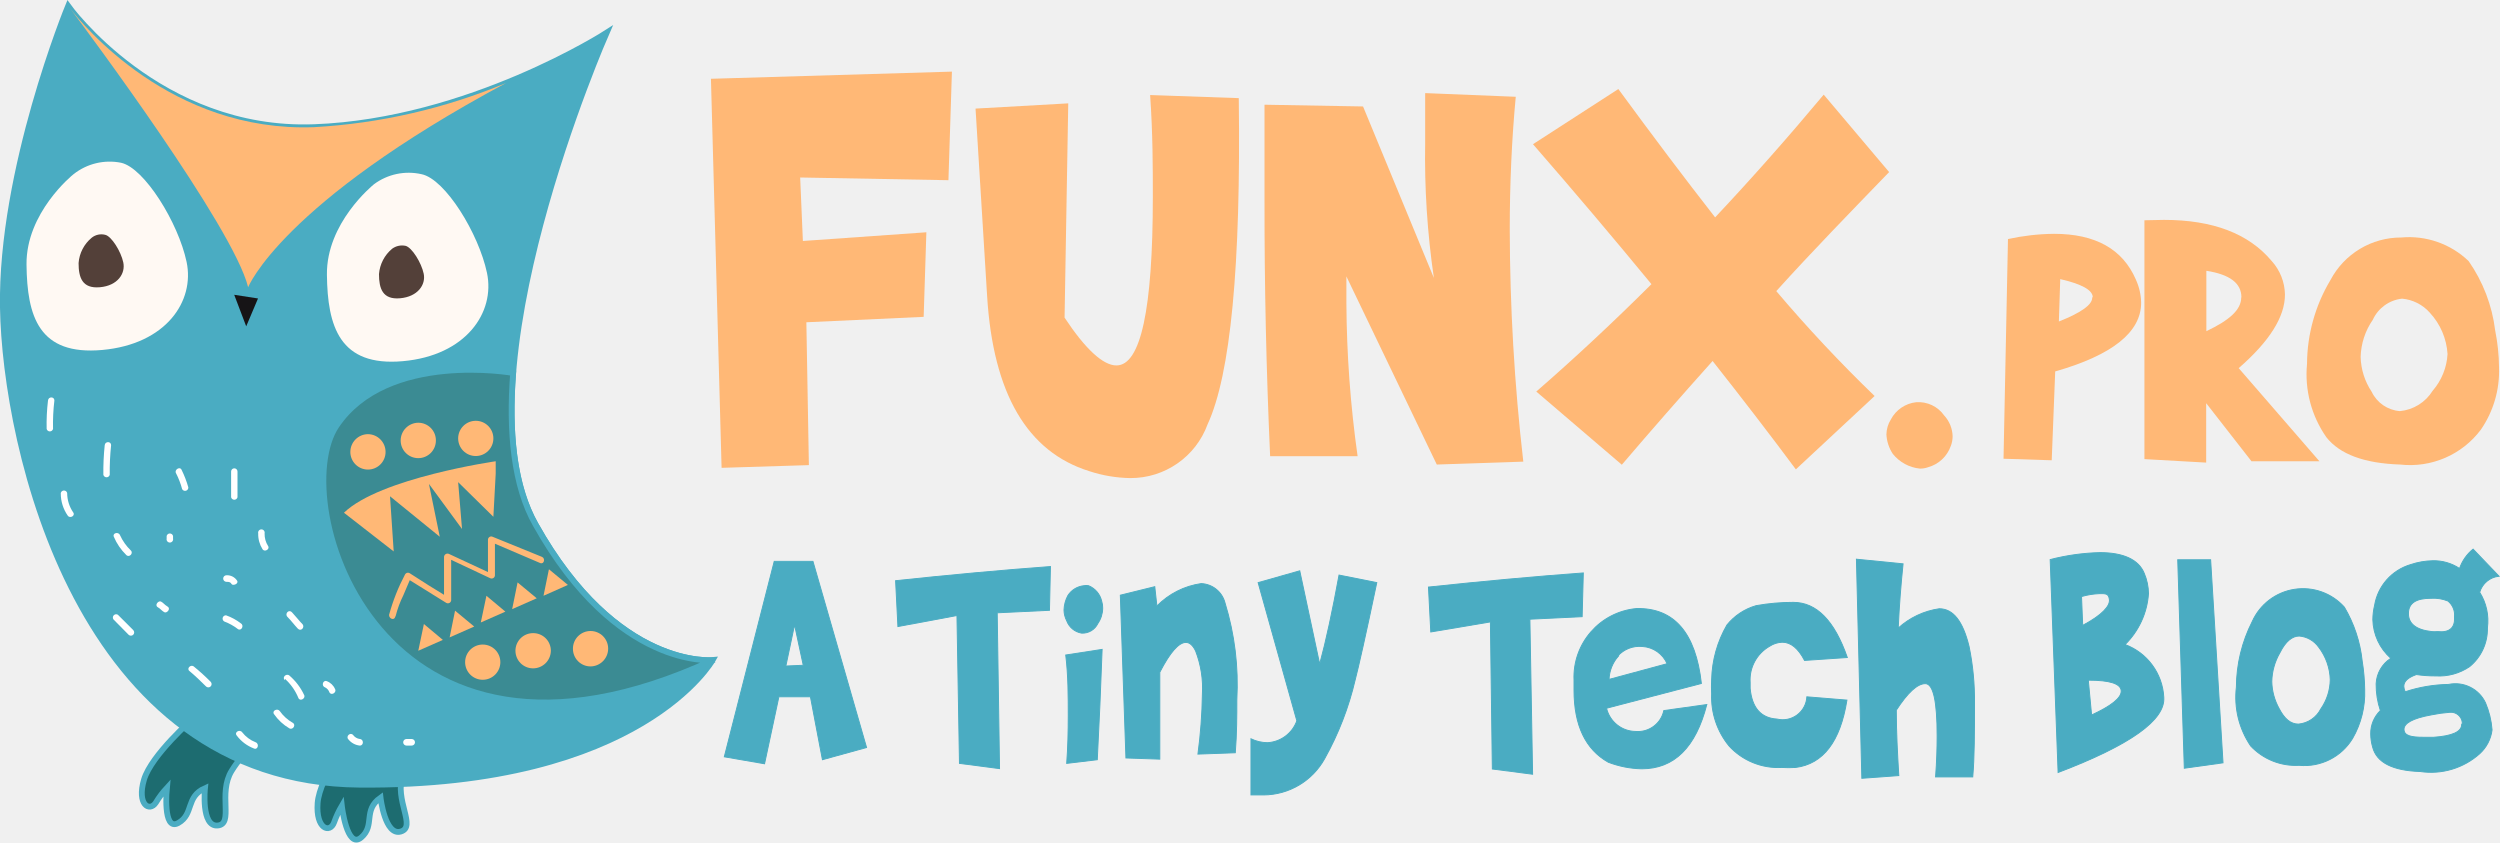
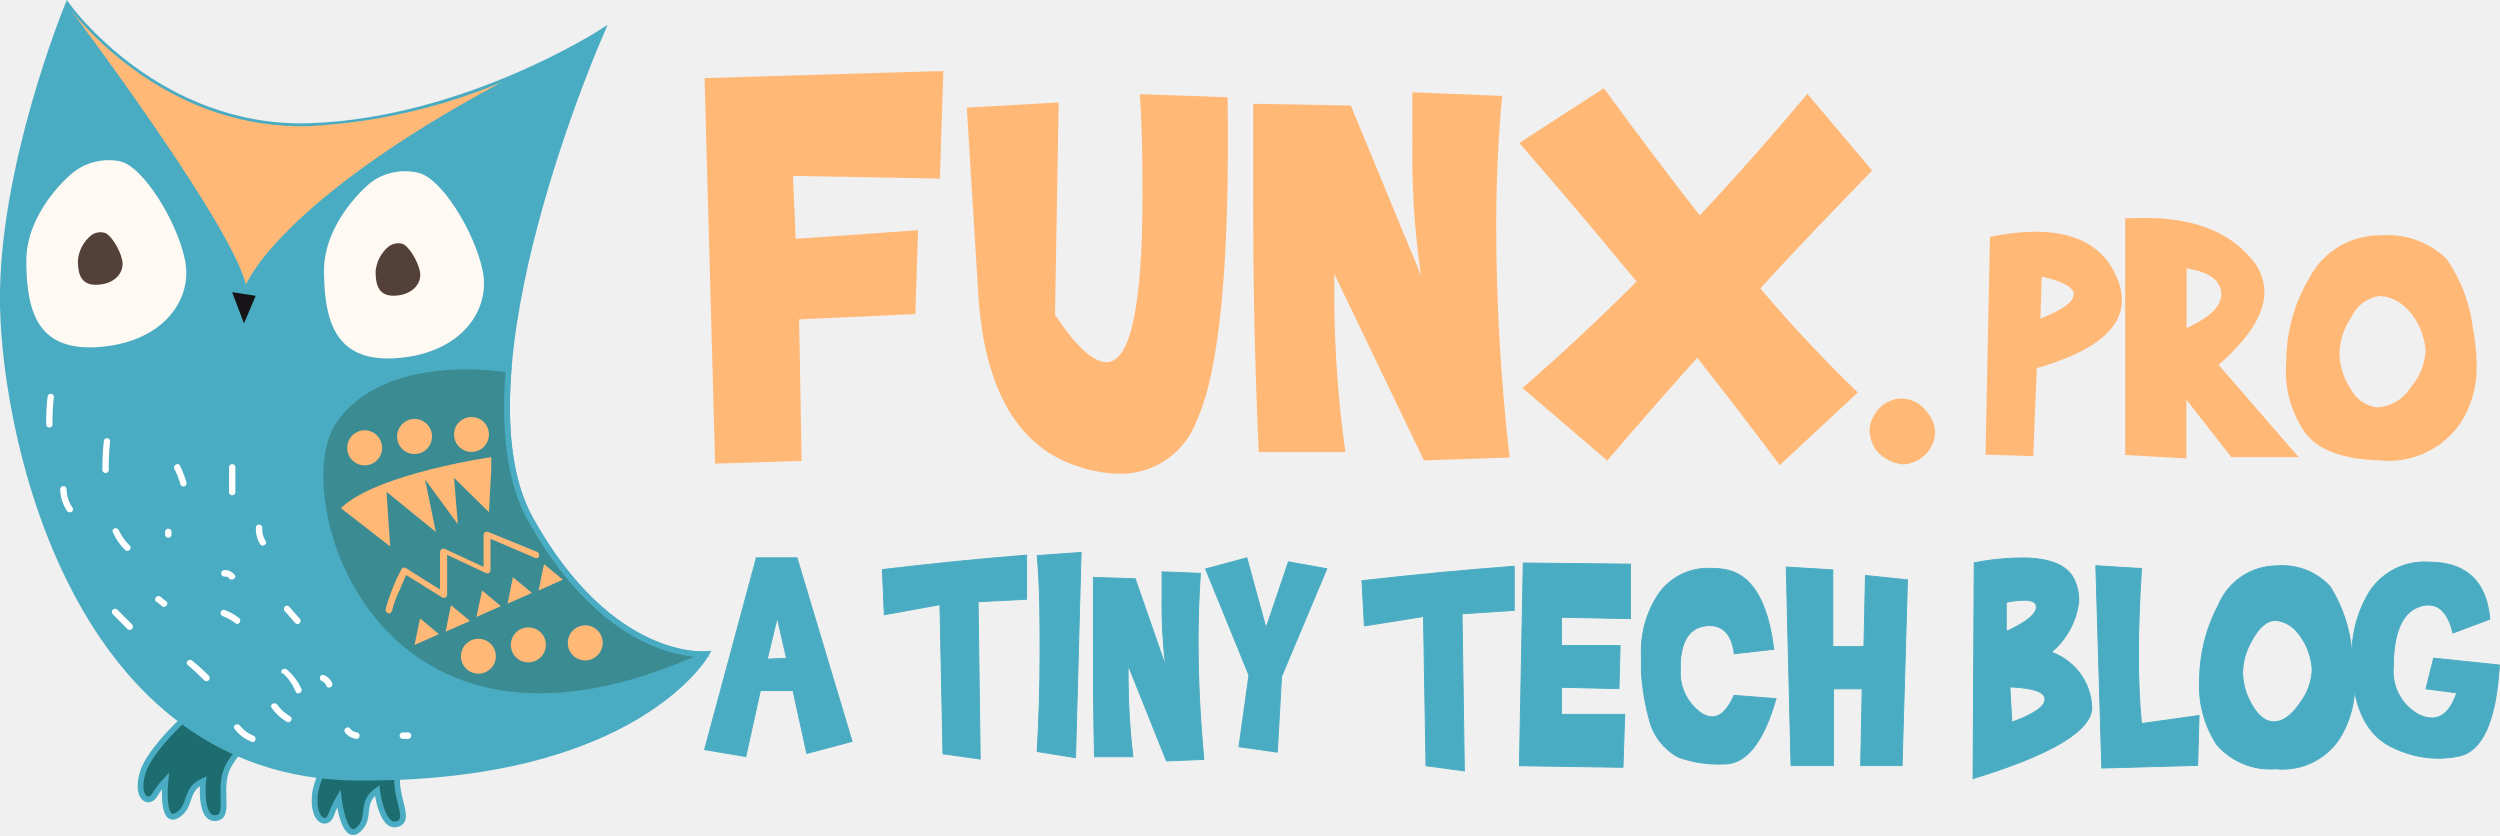
- <svg xmlns="http://www.w3.org/2000/svg" viewBox="0 0 129.16 43.55">
+ <svg xmlns="http://www.w3.org/2000/svg" viewBox="0 0 130.33 43.55">
  <defs>
    <style>.cls-1{fill:#1d6c70;}.cls-1,.cls-2,.cls-5,.cls-9{stroke:#4aacc2;stroke-miterlimit:10;}.cls-1,.cls-2,.cls-5{stroke-width:0.3px;}.cls-2,.cls-9{fill:#4aacc2;}.cls-3{fill:#ffb876;}.cls-4{fill:#fff;}.cls-5{fill:#3b8b93;}.cls-6{fill:#fff9f3;}.cls-7{fill:#534039;}.cls-8{fill:#161416;}.cls-9{stroke-width:0.05px;}</style>
  </defs>
  <g id="图层_2" data-name="图层 2">
    <g id="图层_1-2" data-name="图层 1">
      <path class="cls-1" d="M10,37.1S7.82,39,7.44,40.28s.28,1.69.61,1.19a4.68,4.68,0,0,1,.57-.76s-.23,2.27.59,1.81.37-1.35,1.38-1.8c0,0-.21,2,.65,1.93s0-1.65.73-2.83,1.11-1,1.11-1S11.24,36.68,10,37.1Z" />
      <path class="cls-1" d="M18.25,37.82s-1.74,2.32-1.84,3.67.64,1.58.85,1a5.11,5.11,0,0,1,.4-.86s.26,2.27,1,1.64.07-1.4,1-2.06c0,0,.23,2,1.05,1.75s-.35-1.62.1-2.92.87-1.19.87-1.19S19.35,37.15,18.25,37.82Z" />
      <path class="cls-2" d="M3.52.31s4.7,6.56,12.71,6.26S31.34,1.69,31.34,1.69,23.46,19.58,27.67,27.1s9.15,7,9.15,7-3.67,6.56-18.24,6.44S.27,23,.15,15.9,3.52.31,3.52.31Z" />
      <path class="cls-3" d="M16.23,6.57C8.84,6.85,4.27,1.28,3.61.42c.89,1.18,8.45,11.32,9.21,14.42,0,0,1.69-4.31,13.32-10.55A30.15,30.15,0,0,1,16.23,6.57Z" />
      <path class="cls-4" d="M5.41,23a13.06,13.06,0,0,0-.07,1.53.17.17,0,0,0,.33,0A13.06,13.06,0,0,1,5.74,23c0-.21-.31-.21-.33,0Z" />
      <path class="cls-4" d="M9.09,24.44a4.19,4.19,0,0,1,.32.83.17.17,0,0,0,.32-.09,5.33,5.33,0,0,0-.35-.91c-.09-.19-.38,0-.29.17Z" />
      <path class="cls-4" d="M8.61,27.69v.13a.17.17,0,1,0,.33,0v-.13a.17.17,0,0,0-.33,0Z" />
      <path class="cls-4" d="M8.15,31.37c.13.07.21.19.34.26s.35-.18.17-.29-.21-.19-.34-.26-.35.18-.17.29Z" />
      <path class="cls-4" d="M5.88,27.73a2.9,2.9,0,0,0,.64.94c.15.16.39-.08.24-.23a2.58,2.58,0,0,1-.56-.79c-.08-.2-.4-.11-.32.08Z" />
      <path class="cls-4" d="M11.59,32.11a2.67,2.67,0,0,1,.7.39c.17.12.34-.17.16-.29a2.74,2.74,0,0,0-.77-.42.17.17,0,0,0-.09.32Z" />
      <path class="cls-4" d="M11.7,30.06c.11,0,.2,0,.26.11s.39,0,.29-.17a.62.62,0,0,0-.55-.28.17.17,0,0,0,0,.34Z" />
      <path class="cls-4" d="M9.79,34.67c.3.25.58.52.86.8a.17.17,0,0,0,.24-.24,10.87,10.87,0,0,0-.87-.79c-.16-.14-.4.1-.23.23Z" />
      <path class="cls-4" d="M14.16,36.9a2.5,2.5,0,0,0,.79.73c.19.1.36-.19.17-.29a2.06,2.06,0,0,1-.67-.61c-.13-.16-.42,0-.29.17Z" />
      <path class="cls-4" d="M3.14,25.49a2,2,0,0,0,.36,1.15c.12.17.41,0,.28-.17a1.78,1.78,0,0,1-.31-1,.17.17,0,0,0-.33,0Z" />
      <path class="cls-4" d="M2.48,20.69a10.34,10.34,0,0,0-.07,1.47.17.17,0,0,0,.33,0,10.34,10.34,0,0,1,.07-1.47c0-.21-.31-.21-.33,0Z" />
      <path class="cls-4" d="M12.23,38a2,2,0,0,0,.89.67c.2.09.29-.24.09-.32a1.63,1.63,0,0,1-.7-.52c-.13-.17-.42,0-.28.17Z" />
      <path class="cls-4" d="M14.72,35.07a2.71,2.71,0,0,1,.7,1c.1.19.39,0,.29-.17a3,3,0,0,0-.76-1c-.16-.13-.4.1-.23.24Z" />
      <path class="cls-4" d="M18,38.2a.87.87,0,0,0,.59.32c.21,0,.21-.33,0-.34a.52.52,0,0,1-.35-.21c-.15-.16-.39.08-.24.23Z" />
      <path class="cls-4" d="M21,38.52h.27a.17.17,0,0,0,0-.34H21a.17.17,0,0,0,0,.34Z" />
      <path class="cls-4" d="M16.79,35.51a.45.45,0,0,1,.23.26c.1.19.39,0,.29-.17a.75.75,0,0,0-.43-.41c-.2-.07-.29.25-.09.32Z" />
      <path class="cls-4" d="M14.85,31.87c.19.19.35.41.53.6s.39-.08.24-.23-.35-.41-.53-.6-.39.08-.24.23Z" />
      <path class="cls-4" d="M5.86,32l.79.8a.17.17,0,0,0,.24-.24l-.8-.8a.17.17,0,0,0-.23.24Z" />
      <path class="cls-4" d="M13.34,27.56a1.46,1.46,0,0,0,.22.81c.11.18.4,0,.29-.16a1.16,1.16,0,0,1-.18-.65.17.17,0,1,0-.33,0Z" />
      <path class="cls-4" d="M11.94,24.36v1.33a.17.17,0,0,0,.33,0V24.36a.16.16,0,0,0-.33,0Z" />
      <path class="cls-5" d="M27.67,27.1c-1.14-2-1.39-4.83-1.16-7.83h0S20,18.1,17.38,22s2.12,20.1,19.44,12.11C36.82,34.09,31.88,34.63,27.67,27.1Z" />
      <path class="cls-3" d="M19.92,23.35a.91.91,0,0,1-.91.91h0a.91.91,0,0,1-.91-.91h0a.92.92,0,0,1,.91-.92h0a.92.92,0,0,1,.91.92Z" />
      <path class="cls-3" d="M22.52,22.76a.91.91,0,0,1-.91.91h0a.91.91,0,0,1-.91-.91h0a.92.92,0,0,1,.91-.92h0a.91.91,0,0,1,.91.92Z" />
      <path class="cls-3" d="M25.49,22.65a.91.91,0,0,1-.91.91h0a.91.91,0,0,1-.91-.91h0a.91.91,0,0,1,.91-.91h0a.91.91,0,0,1,.91.91Z" />
      <path class="cls-3" d="M25.85,34.21a.91.91,0,0,1-.91.91h0a.91.91,0,0,1-.91-.91h0a.91.91,0,0,1,.91-.91h0a.91.91,0,0,1,.91.91Z" />
      <path class="cls-3" d="M28.46,33.62a.92.92,0,0,1-.92.91h0a.91.91,0,0,1-.91-.91h0a.91.91,0,0,1,.91-.91h0a.91.91,0,0,1,.92.91Z" />
      <path class="cls-3" d="M31.42,33.51a.92.92,0,0,1-.91.92h0a.91.91,0,0,1-.91-.92h0a.91.91,0,0,1,.91-.91h0a.91.91,0,0,1,.91.91Z" />
      <path class="cls-3" d="M17.77,26.49l2.57,2-.19-2.85,2.57,2.09L22.16,25l1.71,2.33-.2-2.42,1.82,1.79.12-2.23v-.64S19.63,24.69,17.77,26.49Z" />
      <path class="cls-3" d="M20.44,31.83a5.41,5.41,0,0,1,.4-1.08c.11-.27.22-.53.34-.8s-.22-.12-.05,0l1.93,1.2a.17.17,0,0,0,.25-.14V29.13c0-.56,0-.19-.22-.31l2.23,1.05a.17.17,0,0,0,.25-.15V28c0-.17-.3,0,0,.09l2.34,1c.2.08.28-.24.09-.32l-2.58-1.05a.17.17,0,0,0-.21.16v1.74c0,.25.32.05.14,0l-2.15-1a.18.18,0,0,0-.26.15V31c0-.29.41,0,0-.27l-.78-.48-1-.64a.17.17,0,0,0-.23.06,10.2,10.2,0,0,0-.83,2.1c0,.21.28.3.32.09Z" />
      <polygon class="cls-3" points="21.61 33.62 21.9 32.24 22.88 33.06 21.61 33.62" />
      <polygon class="cls-3" points="23.23 32.93 23.51 31.55 24.5 32.37 23.23 32.93" />
      <polygon class="cls-3" points="24.84 32.16 25.13 30.78 26.11 31.6 24.84 32.16" />
      <polygon class="cls-3" points="26.46 31.47 26.74 30.09 27.73 30.91 26.46 31.47" />
      <polygon class="cls-3" points="28.08 30.78 28.36 29.41 29.34 30.22 28.08 30.78" />
      <path class="cls-6" d="M3.8,9c-.07.05-2.46,2-2.43,4.67S2,18.38,5.29,18.08s4.78-2.52,4.35-4.55S7.46,8.68,6.26,8.41A3,3,0,0,0,3.8,9Z" />
      <path class="cls-7" d="M4.74,12.28a1.88,1.88,0,0,0-.68,1.31c0,.74.18,1.33,1.1,1.25s1.33-.71,1.21-1.28-.61-1.36-.94-1.43A.8.8,0,0,0,4.74,12.28Z" />
      <path class="cls-6" d="M19.32,9.52c-.07.06-2.46,2-2.43,4.67s.65,4.76,3.92,4.47,4.78-2.52,4.35-4.56S23,9.25,21.78,9A3,3,0,0,0,19.32,9.52Z" />
      <path class="cls-7" d="M20.26,12.85a1.9,1.9,0,0,0-.68,1.31c0,.74.18,1.33,1.09,1.25s1.34-.7,1.22-1.27-.61-1.36-.94-1.44A.87.87,0,0,0,20.26,12.85Z" />
      <polygon class="cls-8" points="12.1 15.23 13.33 15.42 12.72 16.86 12.1 15.23" />
      <path class="cls-3" d="M49.18,3.7,49,9.31l-7.66-.14.14,3.28L47.86,12l-.14,4.37-6.06.28.13,7.38-4.51.14-.55-20.1Z" />
      <path class="cls-3" d="M51,15.32l-.6-9.71,4.79-.27L55,16.41c1.09,1.65,2,2.47,2.68,2.47q1.88,0,1.88-8.69c0-1.52,0-3.28-.14-5.28L64,5.07q.17,13-1.61,16.85a4.23,4.23,0,0,1-4,2.78,7.14,7.14,0,0,1-2.12-.36Q51.47,22.84,51,15.32Z" />
      <path class="cls-3" d="M70.42,5.5l3.66,8.86a43.06,43.06,0,0,1-.45-7c0-.81,0-1.66,0-2.55L78.31,5Q78,8.3,78,11.85a106.47,106.47,0,0,0,.7,12L74.23,24l-4.67-9.72c0,.45,0,.92,0,1.38a58.72,58.72,0,0,0,.58,7.91H65.62q-.3-6.66-.29-13.24,0-2.46,0-4.92Z" />
      <path class="cls-3" d="M79.37,20.23q3-2.61,5.95-5.55-2.91-3.54-6.12-7.23L83.61,4.6q2.65,3.62,5,6.63,2.82-3,5.61-6.34l3.38,4c-2,2.07-4,4.12-5.83,6.15a74,74,0,0,0,5.08,5.42l-4.07,3.79c-1.36-1.83-2.8-3.7-4.3-5.6-1.62,1.81-3.18,3.59-4.69,5.36Z" />
      <path class="cls-3" d="M97.79,23.45a2,2,0,0,1-.33-1,1.5,1.5,0,0,1,.23-.78A1.68,1.68,0,0,1,99,20.78a1.62,1.62,0,0,1,1.44.68,1.65,1.65,0,0,1,.44,1.08,1.37,1.37,0,0,1-.09.49,1.73,1.73,0,0,1-1.18,1.11,1.2,1.2,0,0,1-.42.07A2.06,2.06,0,0,1,97.79,23.45Z" />
      <path class="cls-3" d="M106.12,12.08q3.21,0,4.23,2.37a3,3,0,0,1,.27,1.19q0,2.28-4.44,3.55L106,23.78l-2.49-.08.23-11.35A11.7,11.7,0,0,1,106.12,12.08Zm2,3.28c0-.38-.59-.69-1.68-.94l-.07,2.19C107.53,16.15,108.12,15.73,108.09,15.36Z" />
      <path class="cls-3" d="M111.8,11.36q3.78,0,5.56,2.12a2.64,2.64,0,0,1,.69,1.74q0,1.72-2.39,3.8l4.17,4.81h-3.51l-2.34-3v3.07l-3.19-.18V11.38Zm4,4c0-.73-.6-1.18-1.81-1.37v3.12C115.19,16.54,115.79,16,115.79,15.37Z" />
      <path class="cls-3" d="M119.19,18.8a8.51,8.51,0,0,1,1.21-4.33,4.12,4.12,0,0,1,3.66-2.2,4.44,4.44,0,0,1,3.48,1.22,7.94,7.94,0,0,1,1.37,3.58,10.09,10.09,0,0,1,.2,1.91,5.34,5.34,0,0,1-.94,3.22A4.57,4.57,0,0,1,124,24q-2.77-.09-3.81-1.41A5.67,5.67,0,0,1,119.19,18.8Zm6.34-2.65a2.17,2.17,0,0,0-1.43-.72,1.88,1.88,0,0,0-1.51,1.09,3.53,3.53,0,0,0-.63,1.92,3.39,3.39,0,0,0,.57,1.8,1.76,1.76,0,0,0,1.46,1,2.24,2.24,0,0,0,1.69-1.05,3.17,3.17,0,0,0,.77-1.9A3.45,3.45,0,0,0,125.53,16.15Z" />
-       <path class="cls-9" d="M40.24,36l-.74,3.46-2.08-.36L40,29h2l2.77,9.62-2.28.63L41.87,36Zm1.26-1.63-.45-2.09-.45,2.13Z" />
-       <path class="cls-9" d="M46.39,32.37,46.27,30q4.33-.46,8-.73l-.05,2.26-2.7.13.12,8.05-2.07-.27-.13-7.64Z" />
-       <path class="cls-9" d="M56,30.26a.61.61,0,0,1,.24,0,1.14,1.14,0,0,1,.68.81,1.1,1.1,0,0,1,.05.35,1.42,1.42,0,0,1-.25.79.88.88,0,0,1-.84.5,1,1,0,0,1-.77-.64,1.25,1.25,0,0,1-.14-.55,1.69,1.69,0,0,1,.2-.75A1.12,1.12,0,0,1,56,30.26Zm.94,3.29c-.07,1.92-.15,3.82-.25,5.7l-1.58.19c.06-.81.08-1.63.08-2.46,0-1,0-2.08-.13-3.14Z" />
-       <path class="cls-9" d="M59.66,30.31l.11,1a4,4,0,0,1,2.29-1.16,1.33,1.33,0,0,1,1.23,1,14.36,14.36,0,0,1,.61,5c0,.83,0,1.74-.08,2.74l-1.93.07a26.15,26.15,0,0,0,.23-3.09,5.33,5.33,0,0,0-.35-2.24c-.14-.29-.31-.44-.5-.44-.37,0-.82.51-1.35,1.54v4.49l-1.75-.06-.29-8.41Z" />
-       <path class="cls-9" d="M68.18,34.31c.33-1.21.66-2.75,1-4.6l1.95.39c-.57,2.72-.95,4.39-1.11,5a15.71,15.71,0,0,1-1.58,4.09,3.63,3.63,0,0,1-3.16,1.88c-.21,0-.43,0-.65,0V38.17a2,2,0,0,0,.85.2A1.71,1.71,0,0,0,67,37.24l-2-7.14,2.15-.61Z" />
-       <path class="cls-9" d="M73.92,32.65l-.12-2.32q4.33-.46,8-.73l-.06,2.26-2.7.13L79.18,40l-2.08-.27L77,32.13Z" />
-       <path class="cls-9" d="M83,36.59a1.56,1.56,0,0,0,1.51,1.2,1.37,1.37,0,0,0,1.45-1.08l2.22-.31c-.57,2.22-1.69,3.32-3.36,3.32a5.13,5.13,0,0,1-1.73-.34q-1.77-1-1.77-3.72c0-.15,0-.33,0-.52a3.56,3.56,0,0,1,3.23-3.7q2.91-.06,3.35,3.87Zm.61-2.69a1.9,1.9,0,0,0-.48,1.2l3-.81a1.49,1.49,0,0,0-1.28-.89A1.52,1.52,0,0,0,83.57,33.9Z" />
-       <path class="cls-9" d="M95.42,36.17c-.34,2.14-1.23,3.3-2.65,3.48a5.58,5.58,0,0,1-.72,0,3.43,3.43,0,0,1-2.72-1.11,4,4,0,0,1-.9-2.7,6.72,6.72,0,0,1,0-.73,5.9,5.9,0,0,1,.79-2.82,3,3,0,0,1,1.51-1,10.86,10.86,0,0,1,1.92-.17q1.8,0,2.79,2.85l-2.21.15c-.33-.63-.71-.94-1.15-.94a1.27,1.27,0,0,0-.66.21,2,2,0,0,0-1,1.87c0,.07,0,.17,0,.3.09,1,.55,1.54,1.39,1.59A1.25,1.25,0,0,0,93.35,36Z" />
-       <path class="cls-9" d="M95.91,28.89l2.41.24c-.11,1.07-.2,2.18-.25,3.32a4,4,0,0,1,2.12-1c.71,0,1.22.63,1.54,1.95a13.7,13.7,0,0,1,.28,2.94c0,1.51,0,2.78-.09,3.8H100c.06-.81.08-1.52.08-2.12,0-1.8-.2-2.7-.61-2.7s-.91.46-1.5,1.37c0,1.1.06,2.23.13,3.38l-1.91.14Z" />
-       <path class="cls-9" d="M106.33,39.91l-.41-11a11.38,11.38,0,0,1,2.57-.36c1.21,0,2,.36,2.29,1.07a2.74,2.74,0,0,1,.22,1.05,4.09,4.09,0,0,1-1.21,2.63,3.08,3.08,0,0,1,2,2.72Q111.93,37.78,106.33,39.91Zm1.21-9.09.06,1.49c1-.53,1.42-1,1.38-1.33s-.19-.31-.52-.31A3.83,3.83,0,0,0,107.54,30.82Zm.35,4.32.17,1.8c1-.46,1.55-.88,1.53-1.25S109,35.14,107.89,35.14Z" />
-       <path class="cls-9" d="M114.21,28.92l.64,10.49-2,.28-.34-10.77Z" />
-       <path class="cls-9" d="M115.54,35.5a7.57,7.57,0,0,1,.82-3.39,2.87,2.87,0,0,1,4.76-.74,6.88,6.88,0,0,1,.92,2.78,10,10,0,0,1,.13,1.49,4.7,4.7,0,0,1-.62,2.5,2.91,2.91,0,0,1-2.77,1.4,3.19,3.19,0,0,1-2.5-1A4.48,4.48,0,0,1,115.54,35.5Zm4.25-2.07a1.37,1.37,0,0,0-1-.57c-.37,0-.71.28-1,.86a3.1,3.1,0,0,0-.42,1.49,3,3,0,0,0,.38,1.4c.28.54.6.8,1,.8a1.44,1.44,0,0,0,1.15-.78,2.7,2.7,0,0,0,.49-1.51A2.9,2.9,0,0,0,119.79,33.43Z" />
-       <path class="cls-9" d="M128.41,36.31a4.39,4.39,0,0,1,.34,1.4,2,2,0,0,1-.64,1.23,3.77,3.77,0,0,1-3.07.92q-2.15-.07-2.46-1.26a2.54,2.54,0,0,1-.1-.68,1.65,1.65,0,0,1,.5-1.21,4.16,4.16,0,0,1-.22-1.38,1.65,1.65,0,0,1,.76-1.32,2.75,2.75,0,0,1-.93-2,3.23,3.23,0,0,1,.09-.73,2.65,2.65,0,0,1,1.86-2.11,3.81,3.81,0,0,1,1.15-.2,2.4,2.4,0,0,1,1.38.4,2.22,2.22,0,0,1,.7-1l1.34,1.4a1.16,1.16,0,0,0-1,.83,2.76,2.76,0,0,1,.4,1.84,2.51,2.51,0,0,1-.92,2,2.8,2.8,0,0,1-1.75.48,6.58,6.58,0,0,1-1-.07c-.43.15-.65.35-.65.61a.77.77,0,0,0,.07.28,7.49,7.49,0,0,1,2.24-.38A1.72,1.72,0,0,1,128.41,36.31Zm-1.2,1a.59.59,0,0,0-.64-.51,7.41,7.41,0,0,0-.94.13c-1,.18-1.44.44-1.43.76s.36.4,1,.4l.54,0q1.44-.1,1.44-.66S127.21,37.39,127.21,37.36Zm-.4-5.46a.92.92,0,0,0-.34-.8,2,2,0,0,0-.87-.14c-.77,0-1.16.24-1.17.77s.38.86,1.2.95a1.51,1.51,0,0,0,.3,0C126.55,32.7,126.84,32.43,126.81,31.9Z" />
+       <path class="cls-9" d="M39.64,36l-.76,3.44-2.15-.36,2.7-10h2.12l2.87,9.57-2.36.63L41.34,36ZM41,34.32l-.48-2.12L40,34.36Z" />
+       <path class="cls-9" d="M46.1,32.05,46,29.69c2.72-.32,5.22-.57,7.52-.75l0,2.3-2.53.13.11,8.2-1.94-.27L49,31.52Z" />
+       <path class="cls-9" d="M56.36,28.8l-.29,10.7-2-.32c.1-1.72.15-3.44.15-5.14s0-3.4-.15-5.08Z" />
+       <path class="cls-9" d="M59.18,30.17l1.59,4.57a26.48,26.48,0,0,1-.19-3.62c0-.41,0-.85,0-1.31l2,.08c-.08,1.15-.12,2.34-.12,3.56q0,2.92.3,6.14l-1.95.08-2-5v.71a35.58,35.58,0,0,0,.25,4.07h-2C57,37.17,57,34.89,57,32.64c0-.85,0-1.69,0-2.54Z" />
+       <path class="cls-9" d="M65,29.08l1,3.66,1.17-3.45,2,.36-2.36,5.62-.22,3.94-2-.28.52-3.73-2.26-5.54Z" />
+       <path class="cls-9" d="M71.13,32.63,71,30.27c2.87-.32,5.51-.57,7.94-.75l0,2.3L76.22,32l.12,8.19-2-.27-.13-7.78Z" />
+       <path class="cls-9" d="M85,29.41v2.84l-3.6-.07v1.47h3.06l-.06,2.25-3-.07v1.41h3.3L84.61,40l-5.4-.08.2-10.57Z" />
+       <path class="cls-9" d="M90.41,34.08c-.12-1-.6-1.54-1.44-1.46s-1.29.7-1.37,1.89c0,.15,0,.27,0,.37a2.58,2.58,0,0,0,1,2.23,1.11,1.11,0,0,0,.66.26c.43,0,.81-.37,1.14-1.12l2.19.17q-1,3.48-2.77,3.41a6.15,6.15,0,0,1-2.33-.36A3.05,3.05,0,0,1,86,37.58a12.22,12.22,0,0,1-.43-2.51c0-.33,0-.62,0-.88a5.37,5.37,0,0,1,.9-3.23,3.12,3.12,0,0,1,2.69-1.33,4.09,4.09,0,0,1,.71.05Q92,30,92.47,33.85Z" />
+       <path class="cls-9" d="M95.55,29.71v4h1.62L97.25,30l2.19.23-.28,9.68H97l.08-4h-1.5l0,4H93.37l-.25-10.35Z" />
+       <path class="cls-9" d="M102.86,40.59l.06-11.25a13.2,13.2,0,0,1,2.81-.25c1.32.06,2.13.46,2.44,1.2a2.56,2.56,0,0,1,.2,1.08A4.1,4.1,0,0,1,106.94,34a3.18,3.18,0,0,1,2.11,2.86C109.06,38.08,107,39.32,102.86,40.59Zm1.73-9.19v1.52c1.07-.49,1.59-.92,1.57-1.29,0-.21-.2-.33-.56-.34A4.19,4.19,0,0,0,104.59,31.4Zm.19,4.41.1,1.84c1.16-.42,1.73-.82,1.73-1.2S106,35.86,104.78,35.81Z" />
+       <path class="cls-9" d="M111.64,29.64c-.1,1.66-.16,3.17-.16,4.52s.06,2.53.16,3.56l3-.42-.07,2.6-5,.14-.31-10.55Z" />
+       <path class="cls-9" d="M114.67,35.41a8.44,8.44,0,0,1,1-3.91,3.3,3.3,0,0,1,3-2,3.38,3.38,0,0,1,2.81,1.09,7.65,7.65,0,0,1,1.11,3.24,9.58,9.58,0,0,1,.16,1.72,5.21,5.21,0,0,1-.76,2.91,3.54,3.54,0,0,1-3.35,1.62,3.67,3.67,0,0,1-3.08-1.27A5.61,5.61,0,0,1,114.67,35.41ZM119.8,33a1.69,1.69,0,0,0-1.16-.66c-.44,0-.85.33-1.22,1a3.46,3.46,0,0,0-.51,1.73,3.39,3.39,0,0,0,.46,1.63c.34.62.74.93,1.18.93s.92-.32,1.37-1a3.07,3.07,0,0,0,.62-1.71A3.31,3.31,0,0,0,119.8,33Z" />
+       <path class="cls-9" d="M127.88,33c-.25-1-.68-1.46-1.28-1.46a1.33,1.33,0,0,0-.43.07c-.84.26-1.3,1.15-1.39,2.67v.38a2.57,2.57,0,0,0,1.29,2.58,1.54,1.54,0,0,0,.71.19c.57,0,1-.44,1.3-1.31l-1.61-.21.4-1.6,3.43.36c-.17,2.89-.87,4.47-2.08,4.74a5.26,5.26,0,0,1-1.12.12,5.48,5.48,0,0,1-2.48-.62c-1.19-.61-1.84-1.88-2-3.83,0-.19,0-.41,0-.65a6.31,6.31,0,0,1,.93-3.62,3.43,3.43,0,0,1,3-1.51,6.3,6.3,0,0,1,.75.05c1.52.22,2.35,1.2,2.5,2.93Z" />
    </g>
  </g>
</svg>
